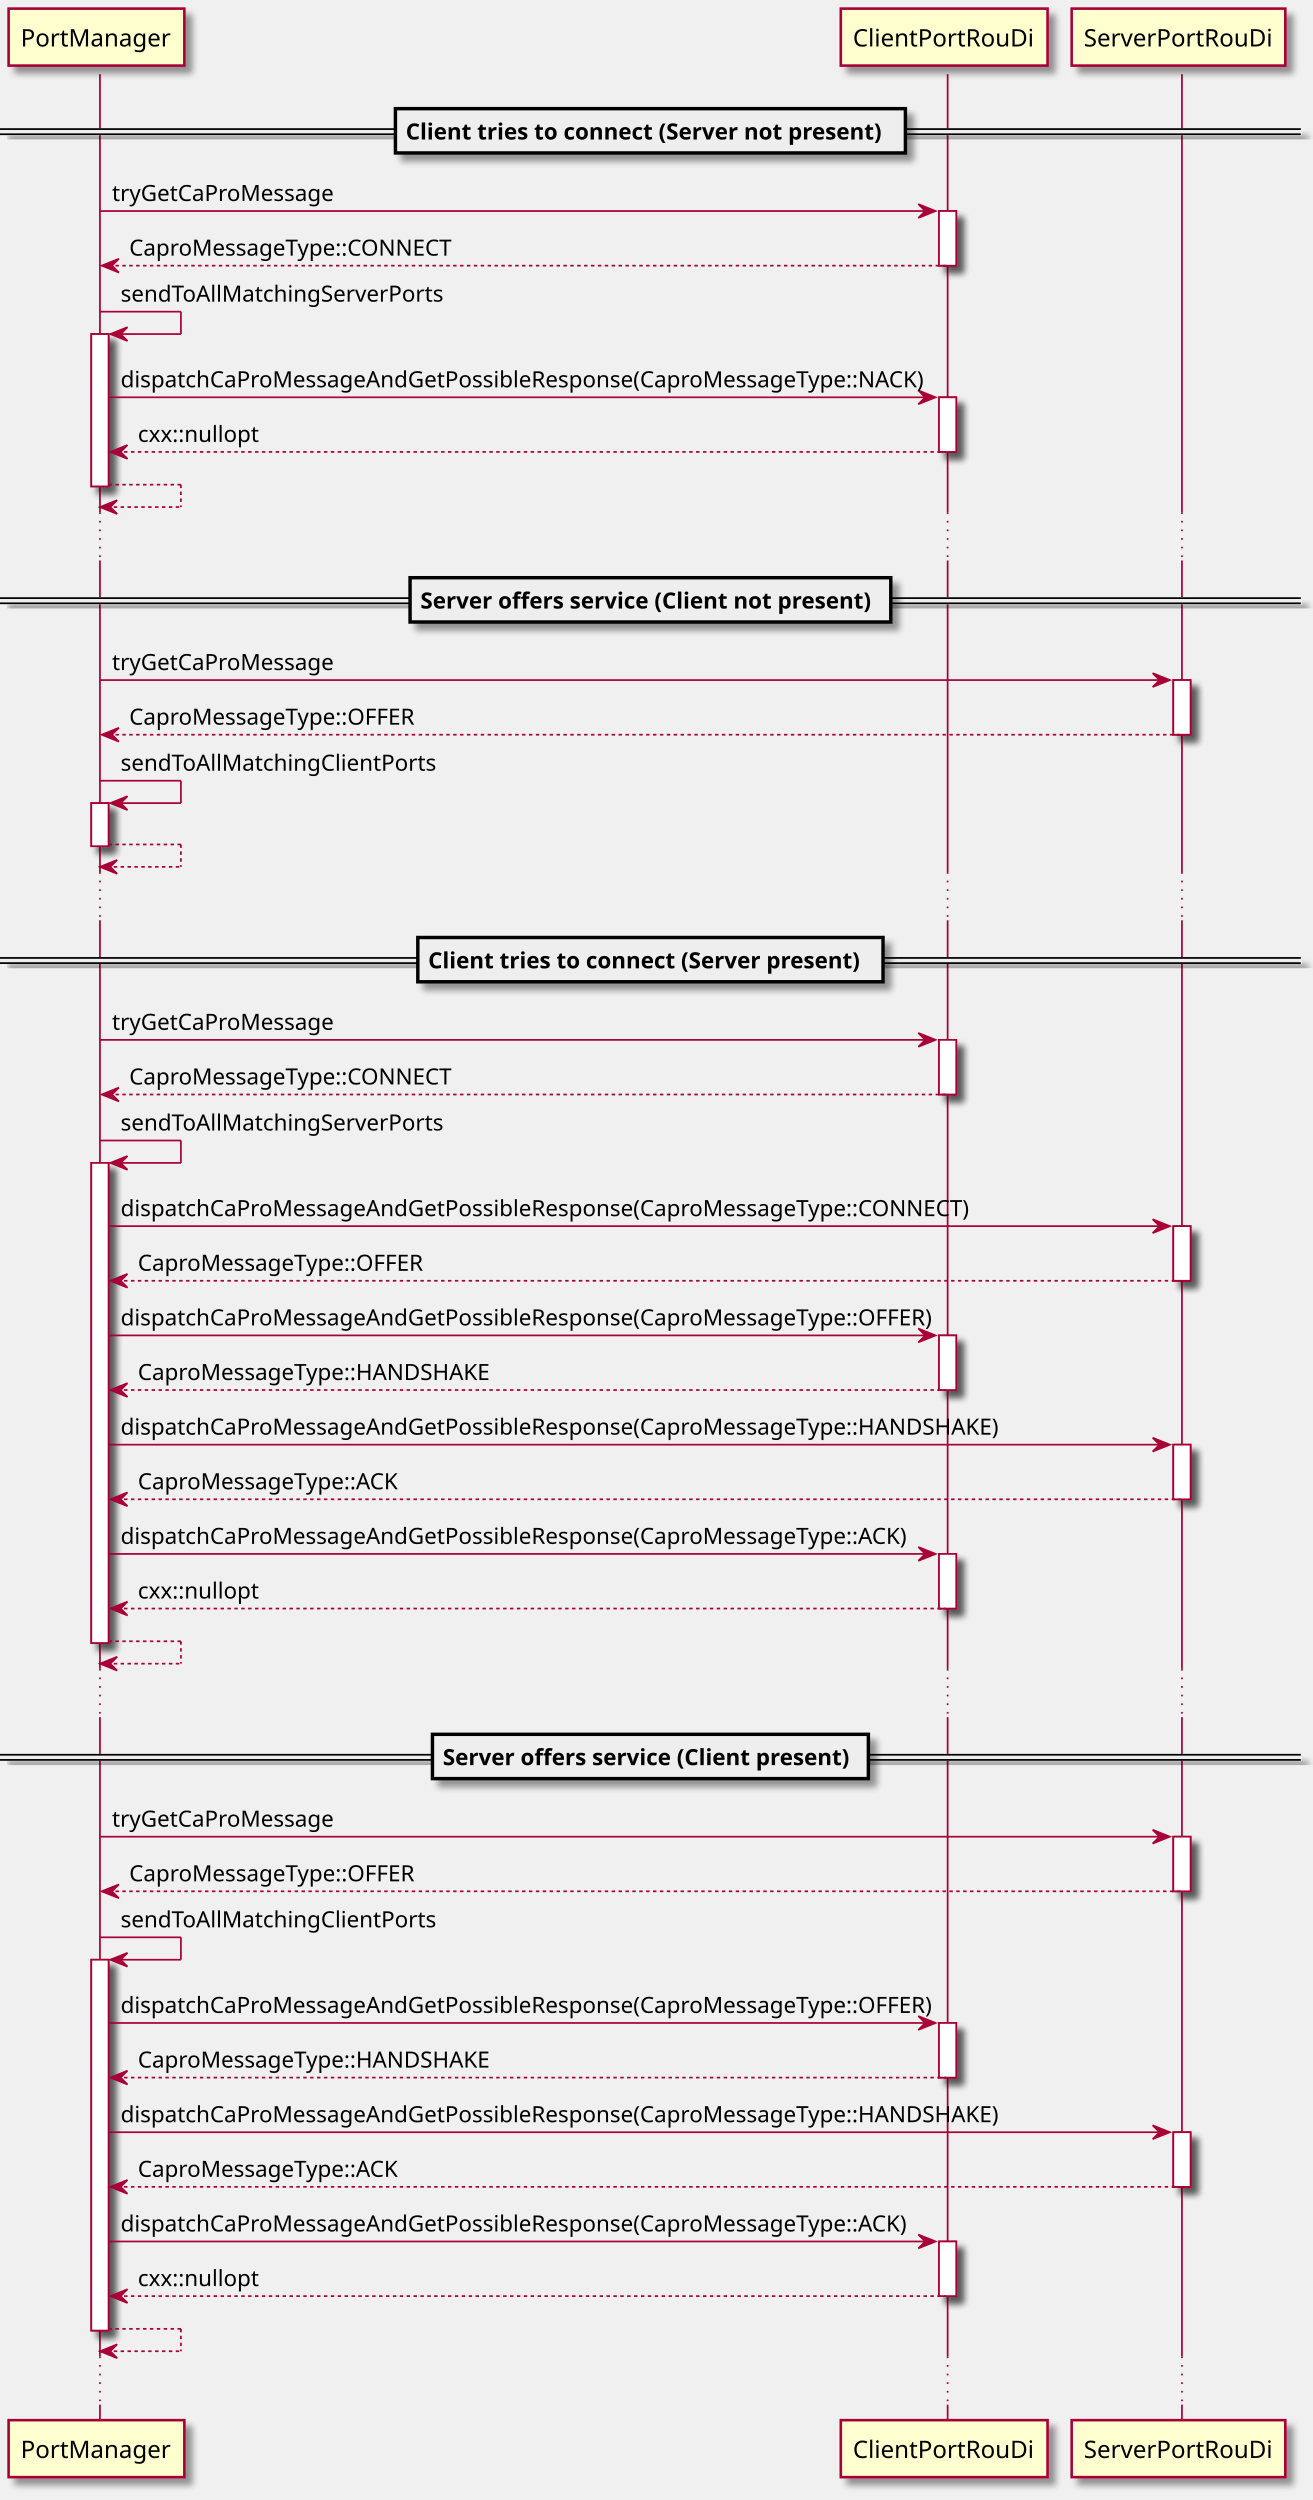
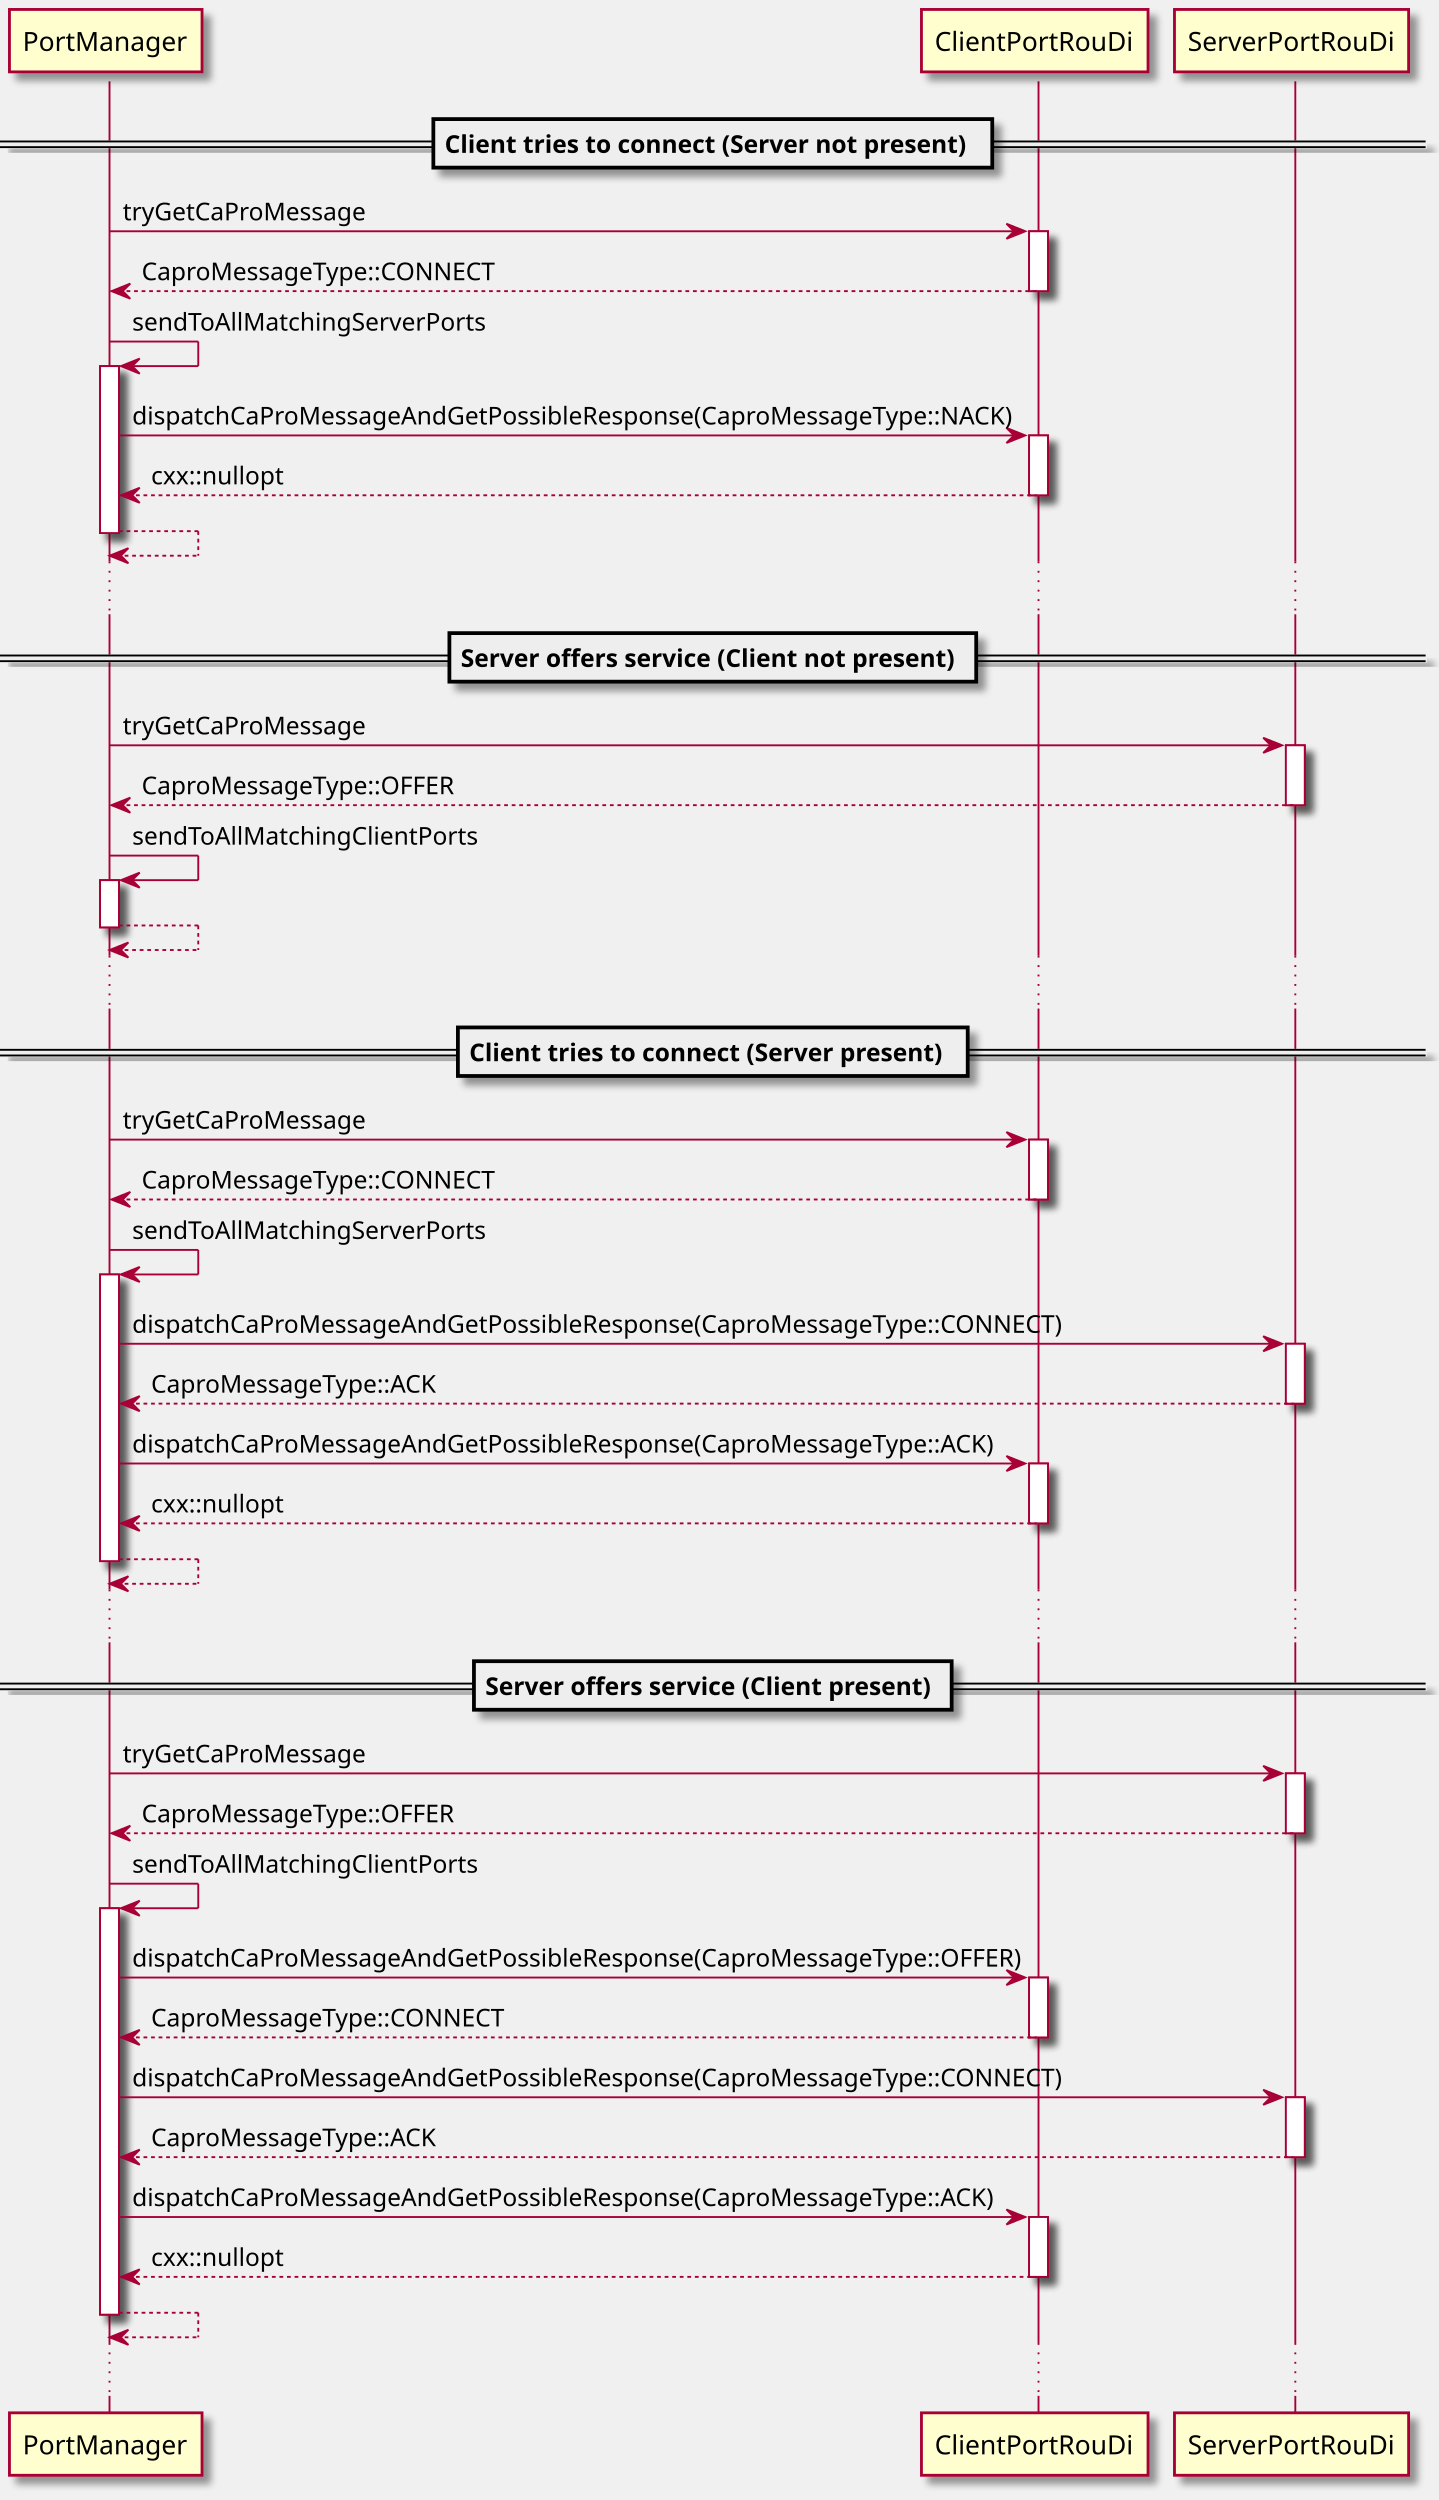
- <svg xmlns="http://www.w3.org/2000/svg" contentScriptType="application/ecmascript" contentStyleType="text/css" height="1451px" preserveAspectRatio="none" style="width:762px;height:1451px;background:#EEEBDC;" version="1.1" viewBox="0 0 762 1451" width="762px" zoomAndPan="magnify">
+ <svg xmlns="http://www.w3.org/2000/svg" contentScriptType="application/ecmascript" contentStyleType="text/css" height="1324px" preserveAspectRatio="none" style="width:762px;height:1324px;background:#EEEBDC;" version="1.1" viewBox="0 0 762 1324" width="762px" zoomAndPan="magnify">
  <defs>
-     <filter height="300%" id="fv6qzrn81a01l" width="300%" x="-1" y="-1">
+     <filter height="300%" id="f8ut1sqkfwyyd" width="300%" x="-1" y="-1">
      <feGaussianBlur result="blurOut" stdDeviation="2.0" />
      <feColorMatrix in="blurOut" result="blurOut2" type="matrix" values="0 0 0 0 0 0 0 0 0 0 0 0 0 0 0 0 0 0 .4 0" />
      <feOffset dx="4.0" dy="4.0" in="blurOut2" result="blurOut3" />
      <feBlend in="SourceGraphic" in2="blurOut3" mode="normal" />
    </filter>
  </defs>
  <g>
-     <rect fill="#FFFFFF" filter="url(#fv6qzrn81a01l)" height="88.412" style="stroke:#A80036;stroke-width:1.0;" width="10" x="53" y="193.892" />
-     <rect fill="#FFFFFF" filter="url(#fv6qzrn81a01l)" height="25" style="stroke:#A80036;stroke-width:1.0;" width="10" x="53" y="466.128" />
-     <rect fill="#FFFFFF" filter="url(#fv6qzrn81a01l)" height="278.648" style="stroke:#A80036;stroke-width:1.0;" width="10" x="53" y="674.952" />
-     <rect fill="#FFFFFF" filter="url(#fv6qzrn81a01l)" height="215.236" style="stroke:#A80036;stroke-width:1.0;" width="10" x="53" y="1137.424" />
-     <rect fill="#FFFFFF" filter="url(#fv6qzrn81a01l)" height="31.706" style="stroke:#A80036;stroke-width:1.0;" width="10" x="545" y="122.48" />
-     <rect fill="#FFFFFF" filter="url(#fv6qzrn81a01l)" height="31.706" style="stroke:#A80036;stroke-width:1.0;" width="10" x="545" y="230.598" />
-     <rect fill="#FFFFFF" filter="url(#fv6qzrn81a01l)" height="31.706" style="stroke:#A80036;stroke-width:1.0;" width="10" x="545" y="603.54" />
-     <rect fill="#FFFFFF" filter="url(#fv6qzrn81a01l)" height="31.706" style="stroke:#A80036;stroke-width:1.0;" width="10" x="545" y="775.07" />
-     <rect fill="#FFFFFF" filter="url(#fv6qzrn81a01l)" height="31.706" style="stroke:#A80036;stroke-width:1.0;" width="10" x="545" y="901.894" />
-     <rect fill="#FFFFFF" filter="url(#fv6qzrn81a01l)" height="31.706" style="stroke:#A80036;stroke-width:1.0;" width="10" x="545" y="1174.13" />
-     <rect fill="#FFFFFF" filter="url(#fv6qzrn81a01l)" height="31.706" style="stroke:#A80036;stroke-width:1.0;" width="10" x="545" y="1300.954" />
-     <rect fill="#FFFFFF" filter="url(#fv6qzrn81a01l)" height="31.706" style="stroke:#A80036;stroke-width:1.0;" width="10" x="681" y="394.716" />
-     <rect fill="#FFFFFF" filter="url(#fv6qzrn81a01l)" height="31.706" style="stroke:#A80036;stroke-width:1.0;" width="10" x="681" y="711.658" />
-     <rect fill="#FFFFFF" filter="url(#fv6qzrn81a01l)" height="31.706" style="stroke:#A80036;stroke-width:1.0;" width="10" x="681" y="838.482" />
-     <rect fill="#FFFFFF" filter="url(#fv6qzrn81a01l)" height="31.706" style="stroke:#A80036;stroke-width:1.0;" width="10" x="681" y="1066.012" />
-     <rect fill="#FFFFFF" filter="url(#fv6qzrn81a01l)" height="31.706" style="stroke:#A80036;stroke-width:1.0;" width="10" x="681" y="1237.542" />
+     <rect fill="#FFFFFF" filter="url(#f8ut1sqkfwyyd)" height="88.412" style="stroke:#A80036;stroke-width:1.0;" width="10" x="53" y="193.892" />
+     <rect fill="#FFFFFF" filter="url(#f8ut1sqkfwyyd)" height="25" style="stroke:#A80036;stroke-width:1.0;" width="10" x="53" y="466.128" />
+     <rect fill="#FFFFFF" filter="url(#f8ut1sqkfwyyd)" height="151.824" style="stroke:#A80036;stroke-width:1.0;" width="10" x="53" y="674.952" />
+     <rect fill="#FFFFFF" filter="url(#f8ut1sqkfwyyd)" height="215.236" style="stroke:#A80036;stroke-width:1.0;" width="10" x="53" y="1010.6" />
+     <rect fill="#FFFFFF" filter="url(#f8ut1sqkfwyyd)" height="31.706" style="stroke:#A80036;stroke-width:1.0;" width="10" x="545" y="122.48" />
+     <rect fill="#FFFFFF" filter="url(#f8ut1sqkfwyyd)" height="31.706" style="stroke:#A80036;stroke-width:1.0;" width="10" x="545" y="230.598" />
+     <rect fill="#FFFFFF" filter="url(#f8ut1sqkfwyyd)" height="31.706" style="stroke:#A80036;stroke-width:1.0;" width="10" x="545" y="603.54" />
+     <rect fill="#FFFFFF" filter="url(#f8ut1sqkfwyyd)" height="31.706" style="stroke:#A80036;stroke-width:1.0;" width="10" x="545" y="775.07" />
+     <rect fill="#FFFFFF" filter="url(#f8ut1sqkfwyyd)" height="31.706" style="stroke:#A80036;stroke-width:1.0;" width="10" x="545" y="1047.306" />
+     <rect fill="#FFFFFF" filter="url(#f8ut1sqkfwyyd)" height="31.706" style="stroke:#A80036;stroke-width:1.0;" width="10" x="545" y="1174.13" />
+     <rect fill="#FFFFFF" filter="url(#f8ut1sqkfwyyd)" height="31.706" style="stroke:#A80036;stroke-width:1.0;" width="10" x="681" y="394.716" />
+     <rect fill="#FFFFFF" filter="url(#f8ut1sqkfwyyd)" height="31.706" style="stroke:#A80036;stroke-width:1.0;" width="10" x="681" y="711.658" />
+     <rect fill="#FFFFFF" filter="url(#f8ut1sqkfwyyd)" height="31.706" style="stroke:#A80036;stroke-width:1.0;" width="10" x="681" y="939.188" />
+     <rect fill="#FFFFFF" filter="url(#f8ut1sqkfwyyd)" height="31.706" style="stroke:#A80036;stroke-width:1.0;" width="10" x="681" y="1110.718" />
    <line style="stroke:#A80036;stroke-width:1.0;" x1="58" x2="58" y1="43.068" y2="297.304" />
    <line style="stroke:#A80036;stroke-width:1.0;stroke-dasharray:1.0,4.0;" x1="58" x2="58" y1="297.304" y2="325.304" />
    <line style="stroke:#A80036;stroke-width:1.0;" x1="58" x2="58" y1="325.304" y2="506.128" />
    <line style="stroke:#A80036;stroke-width:1.0;stroke-dasharray:1.0,4.0;" x1="58" x2="58" y1="506.128" y2="534.128" />
-     <line style="stroke:#A80036;stroke-width:1.0;" x1="58" x2="58" y1="534.128" y2="968.6" />
-     <line style="stroke:#A80036;stroke-width:1.0;stroke-dasharray:1.0,4.0;" x1="58" x2="58" y1="968.6" y2="996.6" />
-     <line style="stroke:#A80036;stroke-width:1.0;" x1="58" x2="58" y1="996.6" y2="1367.66" />
-     <line style="stroke:#A80036;stroke-width:1.0;stroke-dasharray:1.0,4.0;" x1="58" x2="58" y1="1367.66" y2="1395.66" />
-     <line style="stroke:#A80036;stroke-width:1.0;" x1="58" x2="58" y1="1395.66" y2="1405.66" />
+     <line style="stroke:#A80036;stroke-width:1.0;" x1="58" x2="58" y1="534.128" y2="841.776" />
+     <line style="stroke:#A80036;stroke-width:1.0;stroke-dasharray:1.0,4.0;" x1="58" x2="58" y1="841.776" y2="869.776" />
+     <line style="stroke:#A80036;stroke-width:1.0;" x1="58" x2="58" y1="869.776" y2="1240.836" />
+     <line style="stroke:#A80036;stroke-width:1.0;stroke-dasharray:1.0,4.0;" x1="58" x2="58" y1="1240.836" y2="1268.836" />
+     <line style="stroke:#A80036;stroke-width:1.0;" x1="58" x2="58" y1="1268.836" y2="1278.836" />
    <line style="stroke:#A80036;stroke-width:1.0;" x1="550" x2="550" y1="43.068" y2="297.304" />
    <line style="stroke:#A80036;stroke-width:1.0;stroke-dasharray:1.0,4.0;" x1="550" x2="550" y1="297.304" y2="325.304" />
    <line style="stroke:#A80036;stroke-width:1.0;" x1="550" x2="550" y1="325.304" y2="506.128" />
    <line style="stroke:#A80036;stroke-width:1.0;stroke-dasharray:1.0,4.0;" x1="550" x2="550" y1="506.128" y2="534.128" />
-     <line style="stroke:#A80036;stroke-width:1.0;" x1="550" x2="550" y1="534.128" y2="968.6" />
-     <line style="stroke:#A80036;stroke-width:1.0;stroke-dasharray:1.0,4.0;" x1="550" x2="550" y1="968.6" y2="996.6" />
-     <line style="stroke:#A80036;stroke-width:1.0;" x1="550" x2="550" y1="996.6" y2="1367.66" />
-     <line style="stroke:#A80036;stroke-width:1.0;stroke-dasharray:1.0,4.0;" x1="550" x2="550" y1="1367.66" y2="1395.66" />
-     <line style="stroke:#A80036;stroke-width:1.0;" x1="550" x2="550" y1="1395.66" y2="1405.66" />
+     <line style="stroke:#A80036;stroke-width:1.0;" x1="550" x2="550" y1="534.128" y2="841.776" />
+     <line style="stroke:#A80036;stroke-width:1.0;stroke-dasharray:1.0,4.0;" x1="550" x2="550" y1="841.776" y2="869.776" />
+     <line style="stroke:#A80036;stroke-width:1.0;" x1="550" x2="550" y1="869.776" y2="1240.836" />
+     <line style="stroke:#A80036;stroke-width:1.0;stroke-dasharray:1.0,4.0;" x1="550" x2="550" y1="1240.836" y2="1268.836" />
+     <line style="stroke:#A80036;stroke-width:1.0;" x1="550" x2="550" y1="1268.836" y2="1278.836" />
    <line style="stroke:#A80036;stroke-width:1.0;" x1="686" x2="686" y1="43.068" y2="297.304" />
    <line style="stroke:#A80036;stroke-width:1.0;stroke-dasharray:1.0,4.0;" x1="686" x2="686" y1="297.304" y2="325.304" />
    <line style="stroke:#A80036;stroke-width:1.0;" x1="686" x2="686" y1="325.304" y2="506.128" />
    <line style="stroke:#A80036;stroke-width:1.0;stroke-dasharray:1.0,4.0;" x1="686" x2="686" y1="506.128" y2="534.128" />
-     <line style="stroke:#A80036;stroke-width:1.0;" x1="686" x2="686" y1="534.128" y2="968.6" />
-     <line style="stroke:#A80036;stroke-width:1.0;stroke-dasharray:1.0,4.0;" x1="686" x2="686" y1="968.6" y2="996.6" />
-     <line style="stroke:#A80036;stroke-width:1.0;" x1="686" x2="686" y1="996.6" y2="1367.66" />
-     <line style="stroke:#A80036;stroke-width:1.0;stroke-dasharray:1.0,4.0;" x1="686" x2="686" y1="1367.66" y2="1395.66" />
-     <line style="stroke:#A80036;stroke-width:1.0;" x1="686" x2="686" y1="1395.66" y2="1405.66" />
-     <rect fill="#FEFECE" filter="url(#fv6qzrn81a01l)" height="33.068" style="stroke:#A80036;stroke-width:1.5;" width="102" x="5" y="5" />
+     <line style="stroke:#A80036;stroke-width:1.0;" x1="686" x2="686" y1="534.128" y2="841.776" />
+     <line style="stroke:#A80036;stroke-width:1.0;stroke-dasharray:1.0,4.0;" x1="686" x2="686" y1="841.776" y2="869.776" />
+     <line style="stroke:#A80036;stroke-width:1.0;" x1="686" x2="686" y1="869.776" y2="1240.836" />
+     <line style="stroke:#A80036;stroke-width:1.0;stroke-dasharray:1.0,4.0;" x1="686" x2="686" y1="1240.836" y2="1268.836" />
+     <line style="stroke:#A80036;stroke-width:1.0;" x1="686" x2="686" y1="1268.836" y2="1278.836" />
+     <rect fill="#FEFECE" filter="url(#f8ut1sqkfwyyd)" height="33.068" style="stroke:#A80036;stroke-width:1.5;" width="102" x="5" y="5" />
    <text fill="#000000" font-family="sans-serif" font-size="14" lengthAdjust="spacing" textLength="88" x="12" y="26.966">PortManager</text>
-     <rect fill="#FEFECE" filter="url(#fv6qzrn81a01l)" height="33.068" style="stroke:#A80036;stroke-width:1.5;" width="102" x="5" y="1404.66" />
-     <text fill="#000000" font-family="sans-serif" font-size="14" lengthAdjust="spacing" textLength="88" x="12" y="1426.626">PortManager</text>
-     <rect fill="#FEFECE" filter="url(#fv6qzrn81a01l)" height="33.068" style="stroke:#A80036;stroke-width:1.5;" width="120" x="488" y="5" />
+     <rect fill="#FEFECE" filter="url(#f8ut1sqkfwyyd)" height="33.068" style="stroke:#A80036;stroke-width:1.5;" width="102" x="5" y="1277.836" />
+     <text fill="#000000" font-family="sans-serif" font-size="14" lengthAdjust="spacing" textLength="88" x="12" y="1299.802">PortManager</text>
+     <rect fill="#FEFECE" filter="url(#f8ut1sqkfwyyd)" height="33.068" style="stroke:#A80036;stroke-width:1.5;" width="120" x="488" y="5" />
    <text fill="#000000" font-family="sans-serif" font-size="14" lengthAdjust="spacing" textLength="106" x="495" y="26.966">ClientPortRouDi</text>
-     <rect fill="#FEFECE" filter="url(#fv6qzrn81a01l)" height="33.068" style="stroke:#A80036;stroke-width:1.5;" width="120" x="488" y="1404.66" />
-     <text fill="#000000" font-family="sans-serif" font-size="14" lengthAdjust="spacing" textLength="106" x="495" y="1426.626">ClientPortRouDi</text>
-     <rect fill="#FEFECE" filter="url(#fv6qzrn81a01l)" height="33.068" style="stroke:#A80036;stroke-width:1.5;" width="124" x="622" y="5" />
+     <rect fill="#FEFECE" filter="url(#f8ut1sqkfwyyd)" height="33.068" style="stroke:#A80036;stroke-width:1.5;" width="120" x="488" y="1277.836" />
+     <text fill="#000000" font-family="sans-serif" font-size="14" lengthAdjust="spacing" textLength="106" x="495" y="1299.802">ClientPortRouDi</text>
+     <rect fill="#FEFECE" filter="url(#f8ut1sqkfwyyd)" height="33.068" style="stroke:#A80036;stroke-width:1.5;" width="124" x="622" y="5" />
    <text fill="#000000" font-family="sans-serif" font-size="14" lengthAdjust="spacing" textLength="110" x="629" y="26.966">ServerPortRouDi</text>
-     <rect fill="#FEFECE" filter="url(#fv6qzrn81a01l)" height="33.068" style="stroke:#A80036;stroke-width:1.5;" width="124" x="622" y="1404.66" />
-     <text fill="#000000" font-family="sans-serif" font-size="14" lengthAdjust="spacing" textLength="110" x="629" y="1426.626">ServerPortRouDi</text>
-     <rect fill="#FFFFFF" filter="url(#fv6qzrn81a01l)" height="88.412" style="stroke:#A80036;stroke-width:1.0;" width="10" x="53" y="193.892" />
-     <rect fill="#FFFFFF" filter="url(#fv6qzrn81a01l)" height="25" style="stroke:#A80036;stroke-width:1.0;" width="10" x="53" y="466.128" />
-     <rect fill="#FFFFFF" filter="url(#fv6qzrn81a01l)" height="278.648" style="stroke:#A80036;stroke-width:1.0;" width="10" x="53" y="674.952" />
-     <rect fill="#FFFFFF" filter="url(#fv6qzrn81a01l)" height="215.236" style="stroke:#A80036;stroke-width:1.0;" width="10" x="53" y="1137.424" />
-     <rect fill="#FFFFFF" filter="url(#fv6qzrn81a01l)" height="31.706" style="stroke:#A80036;stroke-width:1.0;" width="10" x="545" y="122.48" />
-     <rect fill="#FFFFFF" filter="url(#fv6qzrn81a01l)" height="31.706" style="stroke:#A80036;stroke-width:1.0;" width="10" x="545" y="230.598" />
-     <rect fill="#FFFFFF" filter="url(#fv6qzrn81a01l)" height="31.706" style="stroke:#A80036;stroke-width:1.0;" width="10" x="545" y="603.54" />
-     <rect fill="#FFFFFF" filter="url(#fv6qzrn81a01l)" height="31.706" style="stroke:#A80036;stroke-width:1.0;" width="10" x="545" y="775.07" />
-     <rect fill="#FFFFFF" filter="url(#fv6qzrn81a01l)" height="31.706" style="stroke:#A80036;stroke-width:1.0;" width="10" x="545" y="901.894" />
-     <rect fill="#FFFFFF" filter="url(#fv6qzrn81a01l)" height="31.706" style="stroke:#A80036;stroke-width:1.0;" width="10" x="545" y="1174.13" />
-     <rect fill="#FFFFFF" filter="url(#fv6qzrn81a01l)" height="31.706" style="stroke:#A80036;stroke-width:1.0;" width="10" x="545" y="1300.954" />
-     <rect fill="#FFFFFF" filter="url(#fv6qzrn81a01l)" height="31.706" style="stroke:#A80036;stroke-width:1.0;" width="10" x="681" y="394.716" />
-     <rect fill="#FFFFFF" filter="url(#fv6qzrn81a01l)" height="31.706" style="stroke:#A80036;stroke-width:1.0;" width="10" x="681" y="711.658" />
-     <rect fill="#FFFFFF" filter="url(#fv6qzrn81a01l)" height="31.706" style="stroke:#A80036;stroke-width:1.0;" width="10" x="681" y="838.482" />
-     <rect fill="#FFFFFF" filter="url(#fv6qzrn81a01l)" height="31.706" style="stroke:#A80036;stroke-width:1.0;" width="10" x="681" y="1066.012" />
-     <rect fill="#FFFFFF" filter="url(#fv6qzrn81a01l)" height="31.706" style="stroke:#A80036;stroke-width:1.0;" width="10" x="681" y="1237.542" />
-     <rect fill="#EEEEEE" filter="url(#fv6qzrn81a01l)" height="3" style="stroke:#EEEEEE;stroke-width:1.0;" width="755" x="0" y="74.921" />
+     <rect fill="#FEFECE" filter="url(#f8ut1sqkfwyyd)" height="33.068" style="stroke:#A80036;stroke-width:1.5;" width="124" x="622" y="1277.836" />
+     <text fill="#000000" font-family="sans-serif" font-size="14" lengthAdjust="spacing" textLength="110" x="629" y="1299.802">ServerPortRouDi</text>
+     <rect fill="#FFFFFF" filter="url(#f8ut1sqkfwyyd)" height="88.412" style="stroke:#A80036;stroke-width:1.0;" width="10" x="53" y="193.892" />
+     <rect fill="#FFFFFF" filter="url(#f8ut1sqkfwyyd)" height="25" style="stroke:#A80036;stroke-width:1.0;" width="10" x="53" y="466.128" />
+     <rect fill="#FFFFFF" filter="url(#f8ut1sqkfwyyd)" height="151.824" style="stroke:#A80036;stroke-width:1.0;" width="10" x="53" y="674.952" />
+     <rect fill="#FFFFFF" filter="url(#f8ut1sqkfwyyd)" height="215.236" style="stroke:#A80036;stroke-width:1.0;" width="10" x="53" y="1010.6" />
+     <rect fill="#FFFFFF" filter="url(#f8ut1sqkfwyyd)" height="31.706" style="stroke:#A80036;stroke-width:1.0;" width="10" x="545" y="122.48" />
+     <rect fill="#FFFFFF" filter="url(#f8ut1sqkfwyyd)" height="31.706" style="stroke:#A80036;stroke-width:1.0;" width="10" x="545" y="230.598" />
+     <rect fill="#FFFFFF" filter="url(#f8ut1sqkfwyyd)" height="31.706" style="stroke:#A80036;stroke-width:1.0;" width="10" x="545" y="603.54" />
+     <rect fill="#FFFFFF" filter="url(#f8ut1sqkfwyyd)" height="31.706" style="stroke:#A80036;stroke-width:1.0;" width="10" x="545" y="775.07" />
+     <rect fill="#FFFFFF" filter="url(#f8ut1sqkfwyyd)" height="31.706" style="stroke:#A80036;stroke-width:1.0;" width="10" x="545" y="1047.306" />
+     <rect fill="#FFFFFF" filter="url(#f8ut1sqkfwyyd)" height="31.706" style="stroke:#A80036;stroke-width:1.0;" width="10" x="545" y="1174.13" />
+     <rect fill="#FFFFFF" filter="url(#f8ut1sqkfwyyd)" height="31.706" style="stroke:#A80036;stroke-width:1.0;" width="10" x="681" y="394.716" />
+     <rect fill="#FFFFFF" filter="url(#f8ut1sqkfwyyd)" height="31.706" style="stroke:#A80036;stroke-width:1.0;" width="10" x="681" y="711.658" />
+     <rect fill="#FFFFFF" filter="url(#f8ut1sqkfwyyd)" height="31.706" style="stroke:#A80036;stroke-width:1.0;" width="10" x="681" y="939.188" />
+     <rect fill="#FFFFFF" filter="url(#f8ut1sqkfwyyd)" height="31.706" style="stroke:#A80036;stroke-width:1.0;" width="10" x="681" y="1110.718" />
+     <rect fill="#EEEEEE" filter="url(#f8ut1sqkfwyyd)" height="3" style="stroke:#EEEEEE;stroke-width:1.0;" width="755" x="0" y="74.921" />
    <line style="stroke:#000000;stroke-width:1.0;" x1="0" x2="755" y1="74.921" y2="74.921" />
    <line style="stroke:#000000;stroke-width:1.0;" x1="0" x2="755" y1="77.921" y2="77.921" />
-     <rect fill="#EEEEEE" filter="url(#fv6qzrn81a01l)" height="25.706" style="stroke:#000000;stroke-width:2.0;" width="296" x="229.5" y="63.068" />
+     <rect fill="#EEEEEE" filter="url(#f8ut1sqkfwyyd)" height="25.706" style="stroke:#000000;stroke-width:2.0;" width="296" x="229.5" y="63.068" />
    <text fill="#000000" font-family="sans-serif" font-size="13" font-weight="bold" lengthAdjust="spacing" textLength="279" x="235.5" y="80.965">Client tries to connect (Server not present)</text>
    <polygon fill="#A80036" points="533,118.48,543,122.48,533,126.48,537,122.48" style="stroke:#A80036;stroke-width:1.0;" />
    <line style="stroke:#A80036;stroke-width:1.0;" x1="58" x2="539" y1="122.48" y2="122.48" />
    <text fill="#000000" font-family="sans-serif" font-size="13" lengthAdjust="spacing" textLength="127" x="65" y="116.671">tryGetCaProMessage</text>
    <polygon fill="#A80036" points="69,150.186,59,154.186,69,158.186,65,154.186" style="stroke:#A80036;stroke-width:1.0;" />
    <line style="stroke:#A80036;stroke-width:1.0;stroke-dasharray:2.0,2.0;" x1="63" x2="549" y1="154.186" y2="154.186" />
    <text fill="#000000" font-family="sans-serif" font-size="13" lengthAdjust="spacing" textLength="184" x="75" y="148.377">CaproMessageType::CONNECT</text>
    <line style="stroke:#A80036;stroke-width:1.0;" x1="58" x2="105" y1="180.892" y2="180.892" />
    <line style="stroke:#A80036;stroke-width:1.0;" x1="105" x2="105" y1="180.892" y2="193.892" />
    <line style="stroke:#A80036;stroke-width:1.0;" x1="64" x2="105" y1="193.892" y2="193.892" />
    <polygon fill="#A80036" points="74,189.892,64,193.892,74,197.892,70,193.892" style="stroke:#A80036;stroke-width:1.0;" />
    <text fill="#000000" font-family="sans-serif" font-size="13" lengthAdjust="spacing" textLength="185" x="70" y="175.083">sendToAllMatchingServerPorts</text>
    <polygon fill="#A80036" points="533,226.598,543,230.598,533,234.598,537,230.598" style="stroke:#A80036;stroke-width:1.0;" />
    <line style="stroke:#A80036;stroke-width:1.0;" x1="63" x2="539" y1="230.598" y2="230.598" />
    <text fill="#000000" font-family="sans-serif" font-size="13" lengthAdjust="spacing" textLength="458" x="70" y="224.789">dispatchCaProMessageAndGetPossibleResponse(CaproMessageType::NACK)</text>
    <polygon fill="#A80036" points="74,258.304,64,262.304,74,266.304,70,262.304" style="stroke:#A80036;stroke-width:1.0;" />
    <line style="stroke:#A80036;stroke-width:1.0;stroke-dasharray:2.0,2.0;" x1="68" x2="549" y1="262.304" y2="262.304" />
    <text fill="#000000" font-family="sans-serif" font-size="13" lengthAdjust="spacing" textLength="69" x="80" y="256.495">cxx::nullopt</text>
    <line style="stroke:#A80036;stroke-width:1.0;stroke-dasharray:2.0,2.0;" x1="63" x2="105" y1="281.304" y2="281.304" />
    <line style="stroke:#A80036;stroke-width:1.0;stroke-dasharray:2.0,2.0;" x1="105" x2="105" y1="281.304" y2="294.304" />
    <line style="stroke:#A80036;stroke-width:1.0;stroke-dasharray:2.0,2.0;" x1="58" x2="105" y1="294.304" y2="294.304" />
    <polygon fill="#A80036" points="68,290.304,58,294.304,68,298.304,64,294.304" style="stroke:#A80036;stroke-width:1.0;" />
-     <rect fill="#EEEEEE" filter="url(#fv6qzrn81a01l)" height="3" style="stroke:#EEEEEE;stroke-width:1.0;" width="755" x="0" y="347.157" />
+     <rect fill="#EEEEEE" filter="url(#f8ut1sqkfwyyd)" height="3" style="stroke:#EEEEEE;stroke-width:1.0;" width="755" x="0" y="347.157" />
    <line style="stroke:#000000;stroke-width:1.0;" x1="0" x2="755" y1="347.157" y2="347.157" />
    <line style="stroke:#000000;stroke-width:1.0;" x1="0" x2="755" y1="350.157" y2="350.157" />
-     <rect fill="#EEEEEE" filter="url(#fv6qzrn81a01l)" height="25.706" style="stroke:#000000;stroke-width:2.0;" width="279" x="238" y="335.304" />
+     <rect fill="#EEEEEE" filter="url(#f8ut1sqkfwyyd)" height="25.706" style="stroke:#000000;stroke-width:2.0;" width="279" x="238" y="335.304" />
    <text fill="#000000" font-family="sans-serif" font-size="13" font-weight="bold" lengthAdjust="spacing" textLength="262" x="244" y="353.201">Server offers service (Client not present)</text>
    <polygon fill="#A80036" points="669,390.716,679,394.716,669,398.716,673,394.716" style="stroke:#A80036;stroke-width:1.0;" />
    <line style="stroke:#A80036;stroke-width:1.0;" x1="58" x2="675" y1="394.716" y2="394.716" />
    <text fill="#000000" font-family="sans-serif" font-size="13" lengthAdjust="spacing" textLength="127" x="65" y="388.907">tryGetCaProMessage</text>
    <polygon fill="#A80036" points="69,422.422,59,426.422,69,430.422,65,426.422" style="stroke:#A80036;stroke-width:1.0;" />
    <line style="stroke:#A80036;stroke-width:1.0;stroke-dasharray:2.0,2.0;" x1="63" x2="685" y1="426.422" y2="426.422" />
    <text fill="#000000" font-family="sans-serif" font-size="13" lengthAdjust="spacing" textLength="163" x="75" y="420.613">CaproMessageType::OFFER</text>
    <line style="stroke:#A80036;stroke-width:1.0;" x1="58" x2="105" y1="453.128" y2="453.128" />
    <line style="stroke:#A80036;stroke-width:1.0;" x1="105" x2="105" y1="453.128" y2="466.128" />
    <line style="stroke:#A80036;stroke-width:1.0;" x1="64" x2="105" y1="466.128" y2="466.128" />
    <polygon fill="#A80036" points="74,462.128,64,466.128,74,470.128,70,466.128" style="stroke:#A80036;stroke-width:1.0;" />
    <text fill="#000000" font-family="sans-serif" font-size="13" lengthAdjust="spacing" textLength="181" x="70" y="447.319">sendToAllMatchingClientPorts</text>
    <line style="stroke:#A80036;stroke-width:1.0;stroke-dasharray:2.0,2.0;" x1="63" x2="105" y1="490.128" y2="490.128" />
    <line style="stroke:#A80036;stroke-width:1.0;stroke-dasharray:2.0,2.0;" x1="105" x2="105" y1="490.128" y2="503.128" />
    <line style="stroke:#A80036;stroke-width:1.0;stroke-dasharray:2.0,2.0;" x1="58" x2="105" y1="503.128" y2="503.128" />
    <polygon fill="#A80036" points="68,499.128,58,503.128,68,507.128,64,503.128" style="stroke:#A80036;stroke-width:1.0;" />
-     <rect fill="#EEEEEE" filter="url(#fv6qzrn81a01l)" height="3" style="stroke:#EEEEEE;stroke-width:1.0;" width="755" x="0" y="555.981" />
+     <rect fill="#EEEEEE" filter="url(#f8ut1sqkfwyyd)" height="3" style="stroke:#EEEEEE;stroke-width:1.0;" width="755" x="0" y="555.981" />
    <line style="stroke:#000000;stroke-width:1.0;" x1="0" x2="755" y1="555.981" y2="555.981" />
    <line style="stroke:#000000;stroke-width:1.0;" x1="0" x2="755" y1="558.981" y2="558.981" />
-     <rect fill="#EEEEEE" filter="url(#fv6qzrn81a01l)" height="25.706" style="stroke:#000000;stroke-width:2.0;" width="270" x="242.5" y="544.128" />
+     <rect fill="#EEEEEE" filter="url(#f8ut1sqkfwyyd)" height="25.706" style="stroke:#000000;stroke-width:2.0;" width="270" x="242.5" y="544.128" />
    <text fill="#000000" font-family="sans-serif" font-size="13" font-weight="bold" lengthAdjust="spacing" textLength="253" x="248.5" y="562.025">Client tries to connect (Server present)</text>
    <polygon fill="#A80036" points="533,599.54,543,603.54,533,607.54,537,603.54" style="stroke:#A80036;stroke-width:1.0;" />
    <line style="stroke:#A80036;stroke-width:1.0;" x1="58" x2="539" y1="603.54" y2="603.54" />
    <text fill="#000000" font-family="sans-serif" font-size="13" lengthAdjust="spacing" textLength="127" x="65" y="597.731">tryGetCaProMessage</text>
    <polygon fill="#A80036" points="69,631.246,59,635.246,69,639.246,65,635.246" style="stroke:#A80036;stroke-width:1.0;" />
    <line style="stroke:#A80036;stroke-width:1.0;stroke-dasharray:2.0,2.0;" x1="63" x2="549" y1="635.246" y2="635.246" />
    <text fill="#000000" font-family="sans-serif" font-size="13" lengthAdjust="spacing" textLength="184" x="75" y="629.437">CaproMessageType::CONNECT</text>
    <line style="stroke:#A80036;stroke-width:1.0;" x1="58" x2="105" y1="661.952" y2="661.952" />
    <line style="stroke:#A80036;stroke-width:1.0;" x1="105" x2="105" y1="661.952" y2="674.952" />
    <line style="stroke:#A80036;stroke-width:1.0;" x1="64" x2="105" y1="674.952" y2="674.952" />
    <polygon fill="#A80036" points="74,670.952,64,674.952,74,678.952,70,674.952" style="stroke:#A80036;stroke-width:1.0;" />
    <text fill="#000000" font-family="sans-serif" font-size="13" lengthAdjust="spacing" textLength="185" x="70" y="656.143">sendToAllMatchingServerPorts</text>
    <polygon fill="#A80036" points="669,707.658,679,711.658,669,715.658,673,711.658" style="stroke:#A80036;stroke-width:1.0;" />
    <line style="stroke:#A80036;stroke-width:1.0;" x1="63" x2="675" y1="711.658" y2="711.658" />
    <text fill="#000000" font-family="sans-serif" font-size="13" lengthAdjust="spacing" textLength="484" x="70" y="705.849">dispatchCaProMessageAndGetPossibleResponse(CaproMessageType::CONNECT)</text>
    <polygon fill="#A80036" points="74,739.364,64,743.364,74,747.364,70,743.364" style="stroke:#A80036;stroke-width:1.0;" />
    <line style="stroke:#A80036;stroke-width:1.0;stroke-dasharray:2.0,2.0;" x1="68" x2="685" y1="743.364" y2="743.364" />
-     <text fill="#000000" font-family="sans-serif" font-size="13" lengthAdjust="spacing" textLength="163" x="80" y="737.555">CaproMessageType::OFFER</text>
+     <text fill="#000000" font-family="sans-serif" font-size="13" lengthAdjust="spacing" textLength="148" x="80" y="737.555">CaproMessageType::ACK</text>
    <polygon fill="#A80036" points="533,771.07,543,775.07,533,779.07,537,775.07" style="stroke:#A80036;stroke-width:1.0;" />
    <line style="stroke:#A80036;stroke-width:1.0;" x1="63" x2="539" y1="775.07" y2="775.07" />
-     <text fill="#000000" font-family="sans-serif" font-size="13" lengthAdjust="spacing" textLength="463" x="70" y="769.261">dispatchCaProMessageAndGetPossibleResponse(CaproMessageType::OFFER)</text>
+     <text fill="#000000" font-family="sans-serif" font-size="13" lengthAdjust="spacing" textLength="448" x="70" y="769.261">dispatchCaProMessageAndGetPossibleResponse(CaproMessageType::ACK)</text>
    <polygon fill="#A80036" points="74,802.776,64,806.776,74,810.776,70,806.776" style="stroke:#A80036;stroke-width:1.0;" />
    <line style="stroke:#A80036;stroke-width:1.0;stroke-dasharray:2.0,2.0;" x1="68" x2="549" y1="806.776" y2="806.776" />
-     <text fill="#000000" font-family="sans-serif" font-size="13" lengthAdjust="spacing" textLength="201" x="80" y="800.967">CaproMessageType::HANDSHAKE</text>
-     <polygon fill="#A80036" points="669,834.482,679,838.482,669,842.482,673,838.482" style="stroke:#A80036;stroke-width:1.0;" />
-     <line style="stroke:#A80036;stroke-width:1.0;" x1="63" x2="675" y1="838.482" y2="838.482" />
-     <text fill="#000000" font-family="sans-serif" font-size="13" lengthAdjust="spacing" textLength="501" x="70" y="832.673">dispatchCaProMessageAndGetPossibleResponse(CaproMessageType::HANDSHAKE)</text>
-     <polygon fill="#A80036" points="74,866.188,64,870.188,74,874.188,70,870.188" style="stroke:#A80036;stroke-width:1.0;" />
-     <line style="stroke:#A80036;stroke-width:1.0;stroke-dasharray:2.0,2.0;" x1="68" x2="685" y1="870.188" y2="870.188" />
-     <text fill="#000000" font-family="sans-serif" font-size="13" lengthAdjust="spacing" textLength="148" x="80" y="864.379">CaproMessageType::ACK</text>
-     <polygon fill="#A80036" points="533,897.894,543,901.894,533,905.894,537,901.894" style="stroke:#A80036;stroke-width:1.0;" />
-     <line style="stroke:#A80036;stroke-width:1.0;" x1="63" x2="539" y1="901.894" y2="901.894" />
-     <text fill="#000000" font-family="sans-serif" font-size="13" lengthAdjust="spacing" textLength="448" x="70" y="896.085">dispatchCaProMessageAndGetPossibleResponse(CaproMessageType::ACK)</text>
-     <polygon fill="#A80036" points="74,929.6,64,933.6,74,937.6,70,933.6" style="stroke:#A80036;stroke-width:1.0;" />
-     <line style="stroke:#A80036;stroke-width:1.0;stroke-dasharray:2.0,2.0;" x1="68" x2="549" y1="933.6" y2="933.6" />
-     <text fill="#000000" font-family="sans-serif" font-size="13" lengthAdjust="spacing" textLength="69" x="80" y="927.791">cxx::nullopt</text>
-     <line style="stroke:#A80036;stroke-width:1.0;stroke-dasharray:2.0,2.0;" x1="63" x2="105" y1="952.6" y2="952.6" />
-     <line style="stroke:#A80036;stroke-width:1.0;stroke-dasharray:2.0,2.0;" x1="105" x2="105" y1="952.6" y2="965.6" />
-     <line style="stroke:#A80036;stroke-width:1.0;stroke-dasharray:2.0,2.0;" x1="58" x2="105" y1="965.6" y2="965.6" />
-     <polygon fill="#A80036" points="68,961.6,58,965.6,68,969.6,64,965.6" style="stroke:#A80036;stroke-width:1.0;" />
-     <rect fill="#EEEEEE" filter="url(#fv6qzrn81a01l)" height="3" style="stroke:#EEEEEE;stroke-width:1.0;" width="755" x="0" y="1018.453" />
-     <line style="stroke:#000000;stroke-width:1.0;" x1="0" x2="755" y1="1018.453" y2="1018.453" />
-     <line style="stroke:#000000;stroke-width:1.0;" x1="0" x2="755" y1="1021.453" y2="1021.453" />
-     <rect fill="#EEEEEE" filter="url(#fv6qzrn81a01l)" height="25.706" style="stroke:#000000;stroke-width:2.0;" width="253" x="251" y="1006.6" />
-     <text fill="#000000" font-family="sans-serif" font-size="13" font-weight="bold" lengthAdjust="spacing" textLength="236" x="257" y="1024.497">Server offers service (Client present)</text>
-     <polygon fill="#A80036" points="669,1062.012,679,1066.012,669,1070.012,673,1066.012" style="stroke:#A80036;stroke-width:1.0;" />
-     <line style="stroke:#A80036;stroke-width:1.0;" x1="58" x2="675" y1="1066.012" y2="1066.012" />
-     <text fill="#000000" font-family="sans-serif" font-size="13" lengthAdjust="spacing" textLength="127" x="65" y="1060.203">tryGetCaProMessage</text>
-     <polygon fill="#A80036" points="69,1093.718,59,1097.718,69,1101.718,65,1097.718" style="stroke:#A80036;stroke-width:1.0;" />
-     <line style="stroke:#A80036;stroke-width:1.0;stroke-dasharray:2.0,2.0;" x1="63" x2="685" y1="1097.718" y2="1097.718" />
-     <text fill="#000000" font-family="sans-serif" font-size="13" lengthAdjust="spacing" textLength="163" x="75" y="1091.909">CaproMessageType::OFFER</text>
-     <line style="stroke:#A80036;stroke-width:1.0;" x1="58" x2="105" y1="1124.424" y2="1124.424" />
-     <line style="stroke:#A80036;stroke-width:1.0;" x1="105" x2="105" y1="1124.424" y2="1137.424" />
-     <line style="stroke:#A80036;stroke-width:1.0;" x1="64" x2="105" y1="1137.424" y2="1137.424" />
-     <polygon fill="#A80036" points="74,1133.424,64,1137.424,74,1141.424,70,1137.424" style="stroke:#A80036;stroke-width:1.0;" />
-     <text fill="#000000" font-family="sans-serif" font-size="13" lengthAdjust="spacing" textLength="181" x="70" y="1118.615">sendToAllMatchingClientPorts</text>
+     <text fill="#000000" font-family="sans-serif" font-size="13" lengthAdjust="spacing" textLength="69" x="80" y="800.967">cxx::nullopt</text>
+     <line style="stroke:#A80036;stroke-width:1.0;stroke-dasharray:2.0,2.0;" x1="63" x2="105" y1="825.776" y2="825.776" />
+     <line style="stroke:#A80036;stroke-width:1.0;stroke-dasharray:2.0,2.0;" x1="105" x2="105" y1="825.776" y2="838.776" />
+     <line style="stroke:#A80036;stroke-width:1.0;stroke-dasharray:2.0,2.0;" x1="58" x2="105" y1="838.776" y2="838.776" />
+     <polygon fill="#A80036" points="68,834.776,58,838.776,68,842.776,64,838.776" style="stroke:#A80036;stroke-width:1.0;" />
+     <rect fill="#EEEEEE" filter="url(#f8ut1sqkfwyyd)" height="3" style="stroke:#EEEEEE;stroke-width:1.0;" width="755" x="0" y="891.629" />
+     <line style="stroke:#000000;stroke-width:1.0;" x1="0" x2="755" y1="891.629" y2="891.629" />
+     <line style="stroke:#000000;stroke-width:1.0;" x1="0" x2="755" y1="894.629" y2="894.629" />
+     <rect fill="#EEEEEE" filter="url(#f8ut1sqkfwyyd)" height="25.706" style="stroke:#000000;stroke-width:2.0;" width="253" x="251" y="879.776" />
+     <text fill="#000000" font-family="sans-serif" font-size="13" font-weight="bold" lengthAdjust="spacing" textLength="236" x="257" y="897.673">Server offers service (Client present)</text>
+     <polygon fill="#A80036" points="669,935.188,679,939.188,669,943.188,673,939.188" style="stroke:#A80036;stroke-width:1.0;" />
+     <line style="stroke:#A80036;stroke-width:1.0;" x1="58" x2="675" y1="939.188" y2="939.188" />
+     <text fill="#000000" font-family="sans-serif" font-size="13" lengthAdjust="spacing" textLength="127" x="65" y="933.379">tryGetCaProMessage</text>
+     <polygon fill="#A80036" points="69,966.894,59,970.894,69,974.894,65,970.894" style="stroke:#A80036;stroke-width:1.0;" />
+     <line style="stroke:#A80036;stroke-width:1.0;stroke-dasharray:2.0,2.0;" x1="63" x2="685" y1="970.894" y2="970.894" />
+     <text fill="#000000" font-family="sans-serif" font-size="13" lengthAdjust="spacing" textLength="163" x="75" y="965.085">CaproMessageType::OFFER</text>
+     <line style="stroke:#A80036;stroke-width:1.0;" x1="58" x2="105" y1="997.6" y2="997.6" />
+     <line style="stroke:#A80036;stroke-width:1.0;" x1="105" x2="105" y1="997.6" y2="1010.6" />
+     <line style="stroke:#A80036;stroke-width:1.0;" x1="64" x2="105" y1="1010.6" y2="1010.6" />
+     <polygon fill="#A80036" points="74,1006.6,64,1010.6,74,1014.6,70,1010.6" style="stroke:#A80036;stroke-width:1.0;" />
+     <text fill="#000000" font-family="sans-serif" font-size="13" lengthAdjust="spacing" textLength="181" x="70" y="991.791">sendToAllMatchingClientPorts</text>
+     <polygon fill="#A80036" points="533,1043.306,543,1047.306,533,1051.306,537,1047.306" style="stroke:#A80036;stroke-width:1.0;" />
+     <line style="stroke:#A80036;stroke-width:1.0;" x1="63" x2="539" y1="1047.306" y2="1047.306" />
+     <text fill="#000000" font-family="sans-serif" font-size="13" lengthAdjust="spacing" textLength="463" x="70" y="1041.497">dispatchCaProMessageAndGetPossibleResponse(CaproMessageType::OFFER)</text>
+     <polygon fill="#A80036" points="74,1075.012,64,1079.012,74,1083.012,70,1079.012" style="stroke:#A80036;stroke-width:1.0;" />
+     <line style="stroke:#A80036;stroke-width:1.0;stroke-dasharray:2.0,2.0;" x1="68" x2="549" y1="1079.012" y2="1079.012" />
+     <text fill="#000000" font-family="sans-serif" font-size="13" lengthAdjust="spacing" textLength="184" x="80" y="1073.203">CaproMessageType::CONNECT</text>
+     <polygon fill="#A80036" points="669,1106.718,679,1110.718,669,1114.718,673,1110.718" style="stroke:#A80036;stroke-width:1.0;" />
+     <line style="stroke:#A80036;stroke-width:1.0;" x1="63" x2="675" y1="1110.718" y2="1110.718" />
+     <text fill="#000000" font-family="sans-serif" font-size="13" lengthAdjust="spacing" textLength="484" x="70" y="1104.909">dispatchCaProMessageAndGetPossibleResponse(CaproMessageType::CONNECT)</text>
+     <polygon fill="#A80036" points="74,1138.424,64,1142.424,74,1146.424,70,1142.424" style="stroke:#A80036;stroke-width:1.0;" />
+     <line style="stroke:#A80036;stroke-width:1.0;stroke-dasharray:2.0,2.0;" x1="68" x2="685" y1="1142.424" y2="1142.424" />
+     <text fill="#000000" font-family="sans-serif" font-size="13" lengthAdjust="spacing" textLength="148" x="80" y="1136.615">CaproMessageType::ACK</text>
    <polygon fill="#A80036" points="533,1170.13,543,1174.13,533,1178.13,537,1174.13" style="stroke:#A80036;stroke-width:1.0;" />
    <line style="stroke:#A80036;stroke-width:1.0;" x1="63" x2="539" y1="1174.13" y2="1174.13" />
-     <text fill="#000000" font-family="sans-serif" font-size="13" lengthAdjust="spacing" textLength="463" x="70" y="1168.321">dispatchCaProMessageAndGetPossibleResponse(CaproMessageType::OFFER)</text>
+     <text fill="#000000" font-family="sans-serif" font-size="13" lengthAdjust="spacing" textLength="448" x="70" y="1168.321">dispatchCaProMessageAndGetPossibleResponse(CaproMessageType::ACK)</text>
    <polygon fill="#A80036" points="74,1201.836,64,1205.836,74,1209.836,70,1205.836" style="stroke:#A80036;stroke-width:1.0;" />
    <line style="stroke:#A80036;stroke-width:1.0;stroke-dasharray:2.0,2.0;" x1="68" x2="549" y1="1205.836" y2="1205.836" />
-     <text fill="#000000" font-family="sans-serif" font-size="13" lengthAdjust="spacing" textLength="201" x="80" y="1200.027">CaproMessageType::HANDSHAKE</text>
-     <polygon fill="#A80036" points="669,1233.542,679,1237.542,669,1241.542,673,1237.542" style="stroke:#A80036;stroke-width:1.0;" />
-     <line style="stroke:#A80036;stroke-width:1.0;" x1="63" x2="675" y1="1237.542" y2="1237.542" />
-     <text fill="#000000" font-family="sans-serif" font-size="13" lengthAdjust="spacing" textLength="501" x="70" y="1231.733">dispatchCaProMessageAndGetPossibleResponse(CaproMessageType::HANDSHAKE)</text>
-     <polygon fill="#A80036" points="74,1265.248,64,1269.248,74,1273.248,70,1269.248" style="stroke:#A80036;stroke-width:1.0;" />
-     <line style="stroke:#A80036;stroke-width:1.0;stroke-dasharray:2.0,2.0;" x1="68" x2="685" y1="1269.248" y2="1269.248" />
-     <text fill="#000000" font-family="sans-serif" font-size="13" lengthAdjust="spacing" textLength="148" x="80" y="1263.439">CaproMessageType::ACK</text>
-     <polygon fill="#A80036" points="533,1296.954,543,1300.954,533,1304.954,537,1300.954" style="stroke:#A80036;stroke-width:1.0;" />
-     <line style="stroke:#A80036;stroke-width:1.0;" x1="63" x2="539" y1="1300.954" y2="1300.954" />
-     <text fill="#000000" font-family="sans-serif" font-size="13" lengthAdjust="spacing" textLength="448" x="70" y="1295.145">dispatchCaProMessageAndGetPossibleResponse(CaproMessageType::ACK)</text>
-     <polygon fill="#A80036" points="74,1328.66,64,1332.66,74,1336.66,70,1332.66" style="stroke:#A80036;stroke-width:1.0;" />
-     <line style="stroke:#A80036;stroke-width:1.0;stroke-dasharray:2.0,2.0;" x1="68" x2="549" y1="1332.66" y2="1332.66" />
-     <text fill="#000000" font-family="sans-serif" font-size="13" lengthAdjust="spacing" textLength="69" x="80" y="1326.851">cxx::nullopt</text>
-     <line style="stroke:#A80036;stroke-width:1.0;stroke-dasharray:2.0,2.0;" x1="63" x2="105" y1="1351.66" y2="1351.66" />
-     <line style="stroke:#A80036;stroke-width:1.0;stroke-dasharray:2.0,2.0;" x1="105" x2="105" y1="1351.66" y2="1364.66" />
-     <line style="stroke:#A80036;stroke-width:1.0;stroke-dasharray:2.0,2.0;" x1="58" x2="105" y1="1364.66" y2="1364.66" />
-     <polygon fill="#A80036" points="68,1360.66,58,1364.66,68,1368.66,64,1364.66" style="stroke:#A80036;stroke-width:1.0;" />
+     <text fill="#000000" font-family="sans-serif" font-size="13" lengthAdjust="spacing" textLength="69" x="80" y="1200.027">cxx::nullopt</text>
+     <line style="stroke:#A80036;stroke-width:1.0;stroke-dasharray:2.0,2.0;" x1="63" x2="105" y1="1224.836" y2="1224.836" />
+     <line style="stroke:#A80036;stroke-width:1.0;stroke-dasharray:2.0,2.0;" x1="105" x2="105" y1="1224.836" y2="1237.836" />
+     <line style="stroke:#A80036;stroke-width:1.0;stroke-dasharray:2.0,2.0;" x1="58" x2="105" y1="1237.836" y2="1237.836" />
+     <polygon fill="#A80036" points="68,1233.836,58,1237.836,68,1241.836,64,1237.836" style="stroke:#A80036;stroke-width:1.0;" />
  </g>
</svg>
